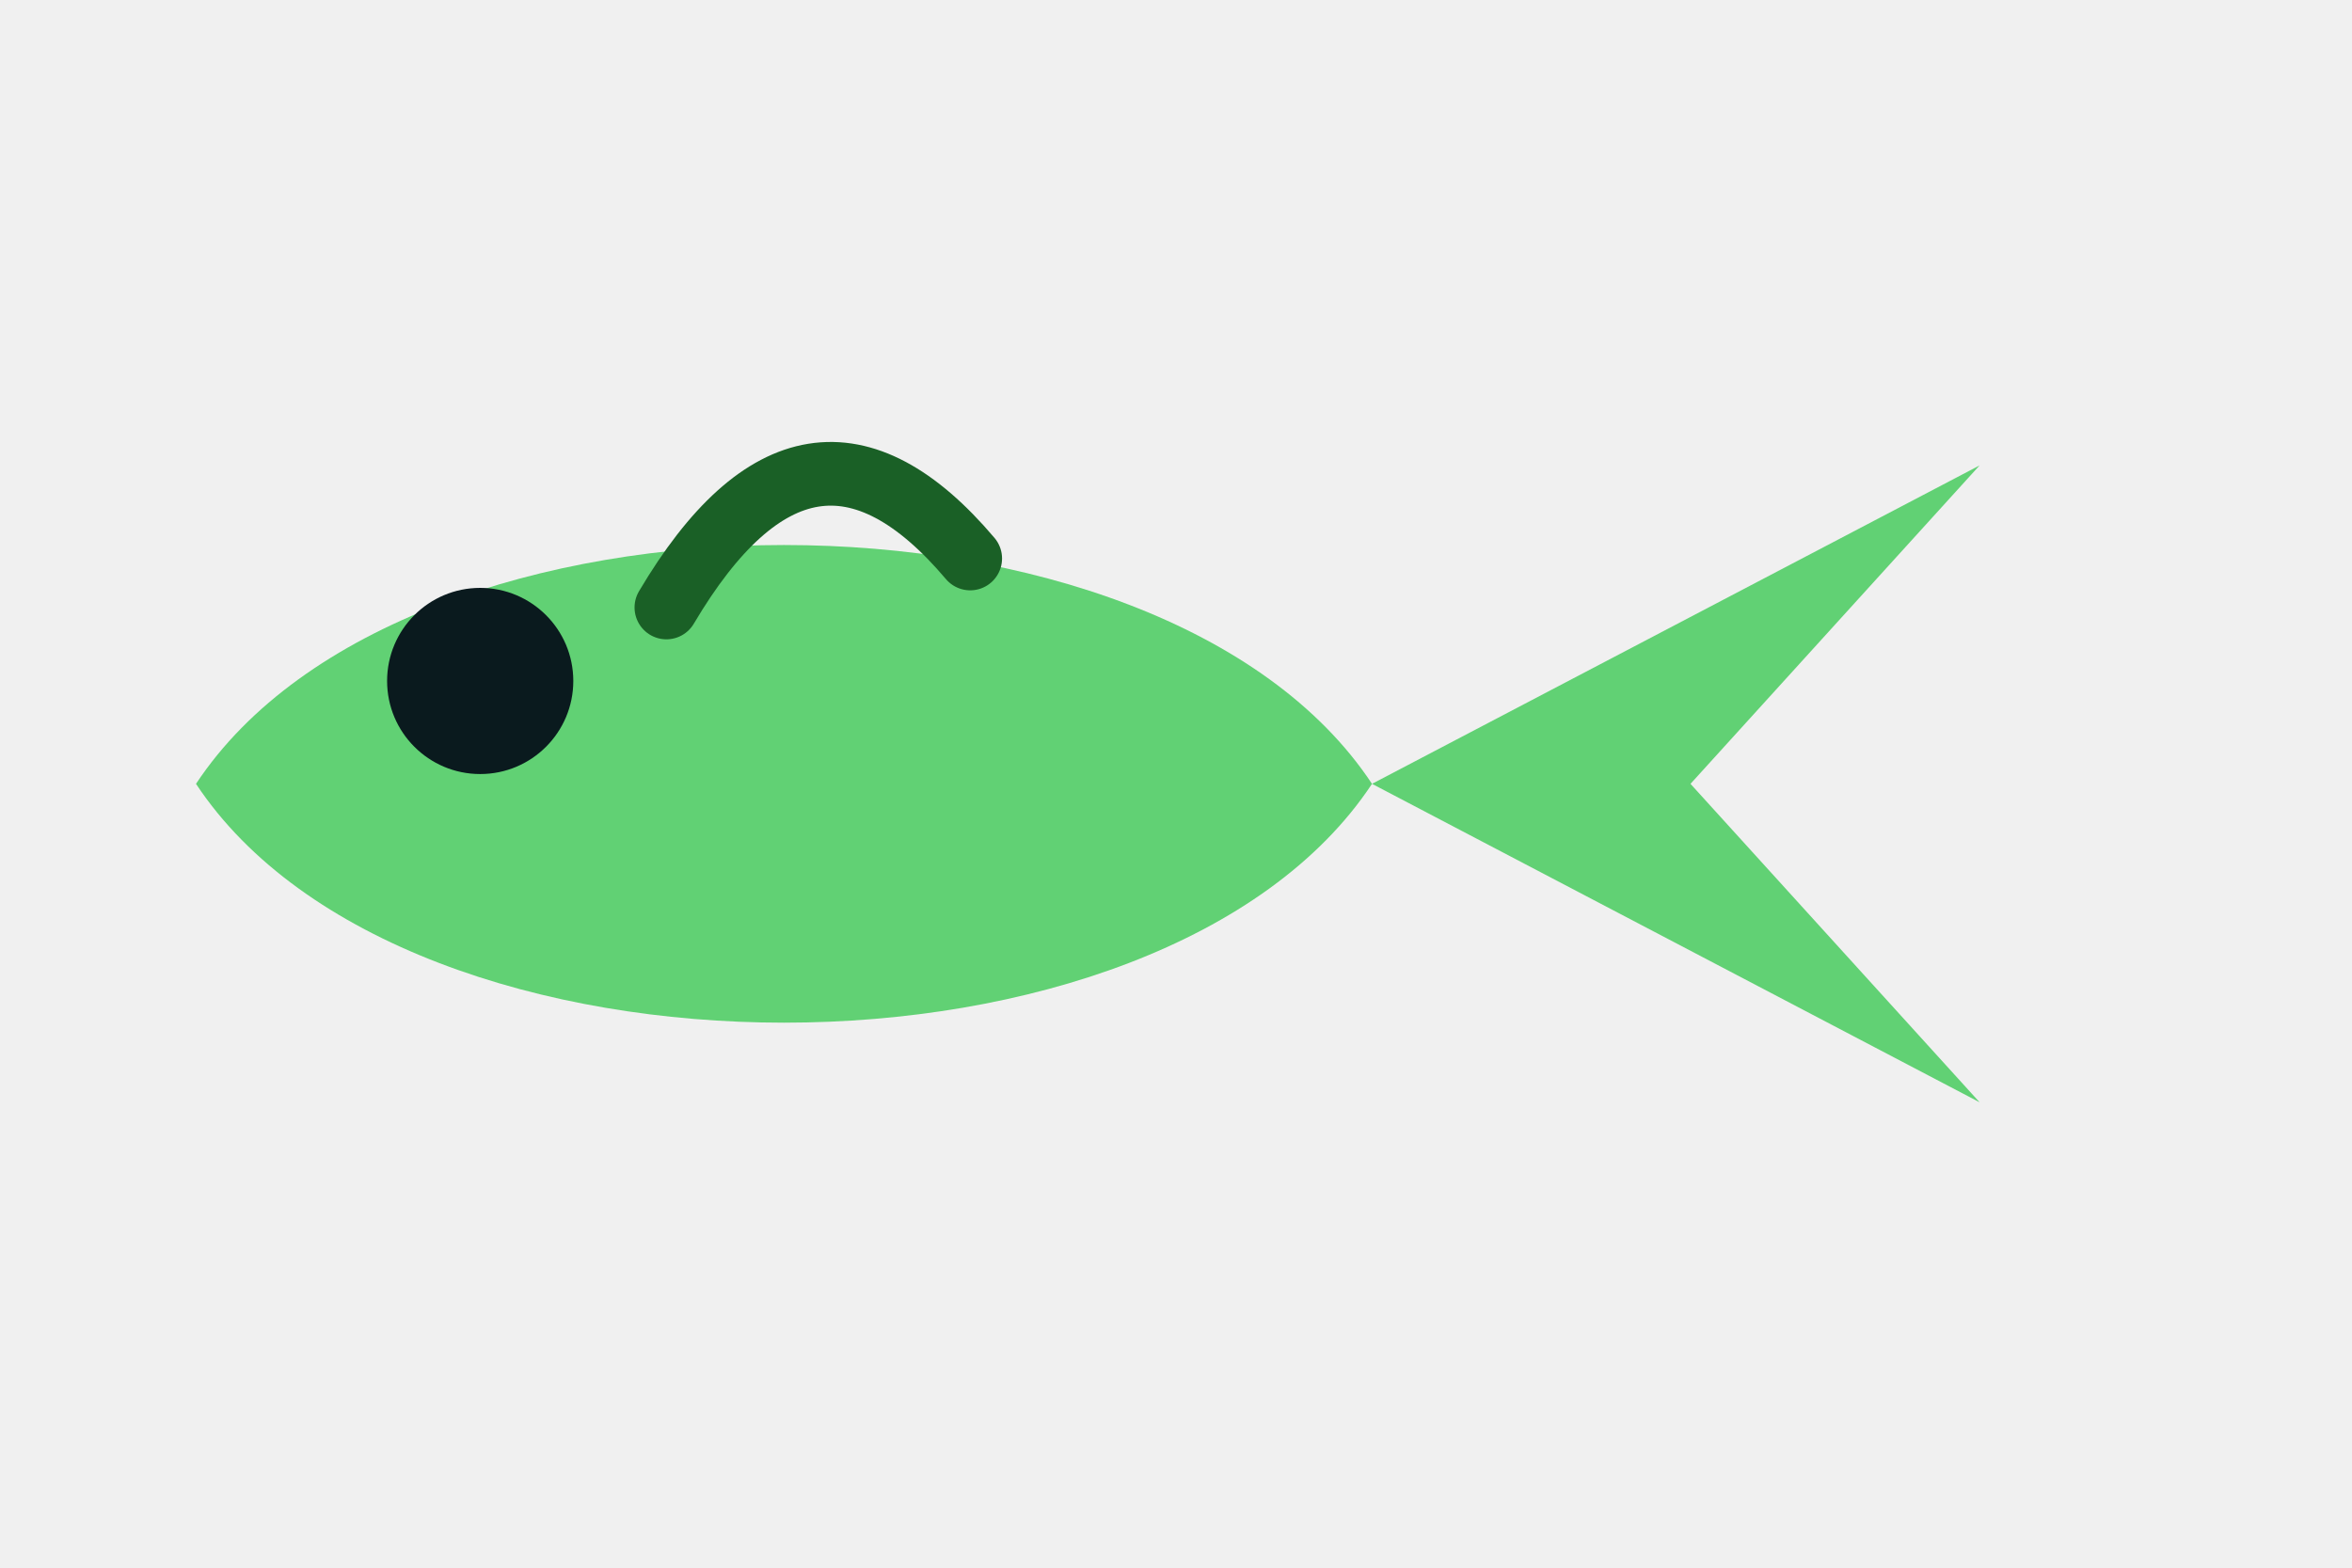
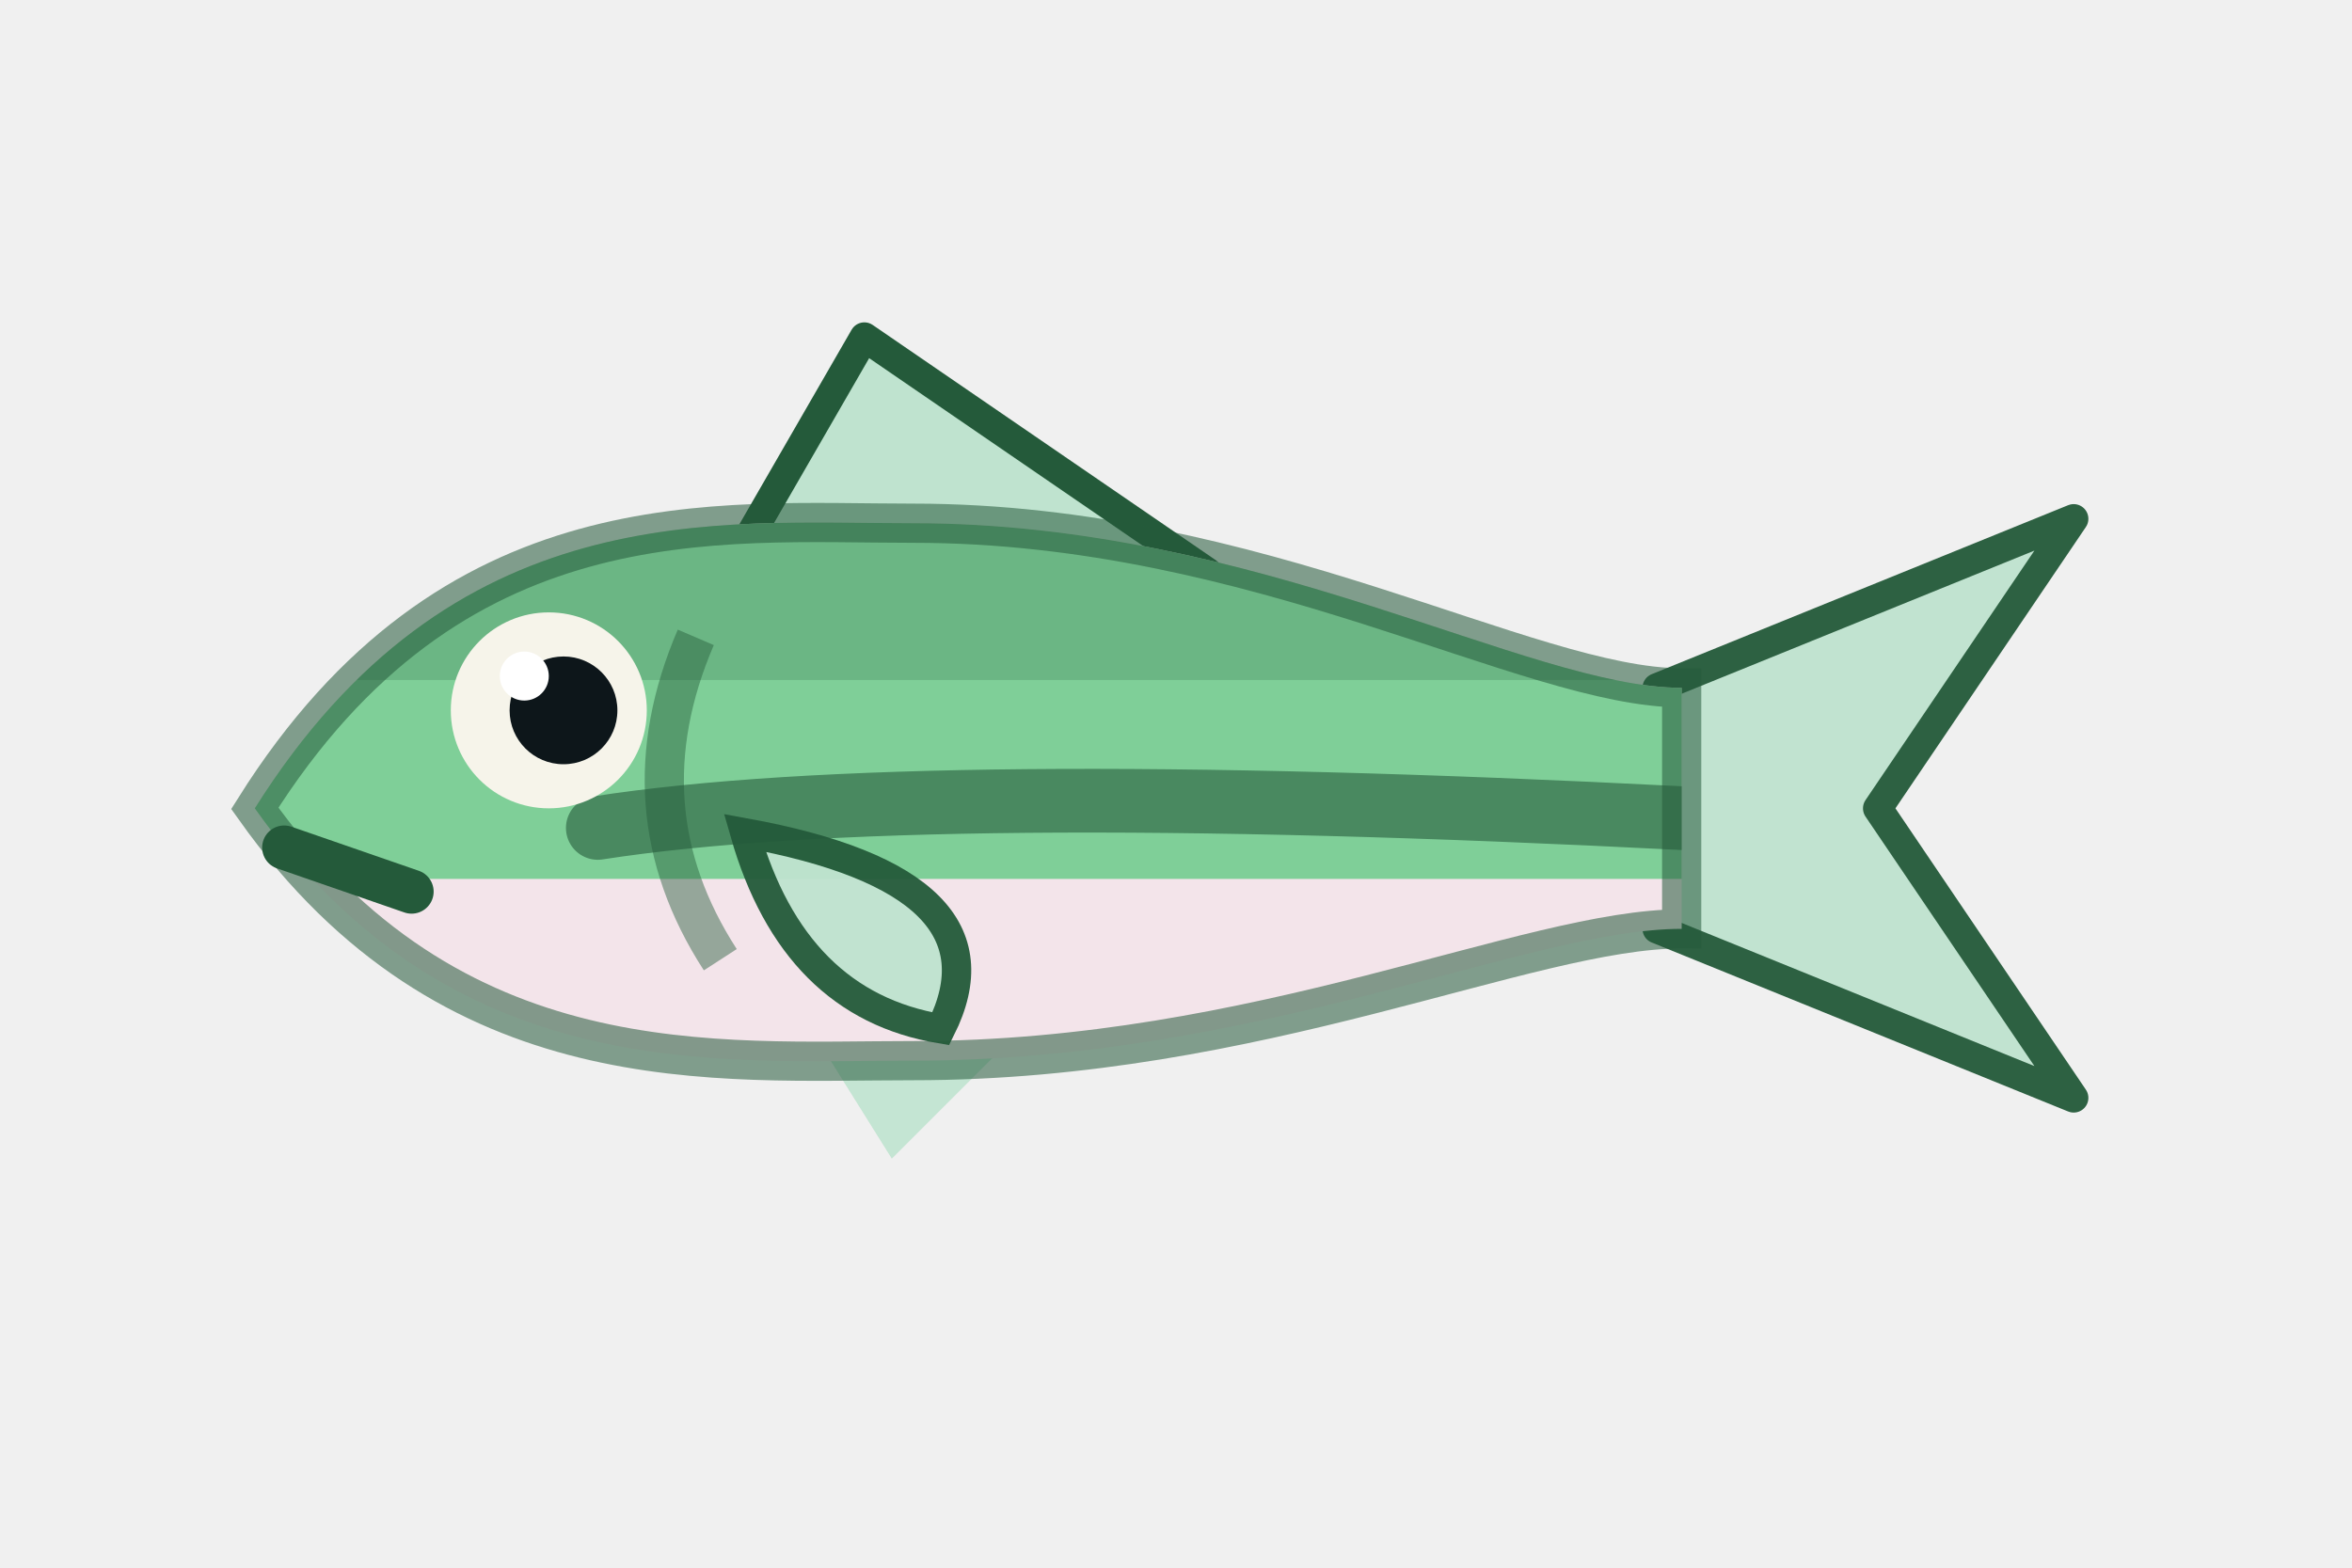
<svg xmlns="http://www.w3.org/2000/svg" viewBox="0 0 48 32">
-   <path d="M28.0 16L40.4 9.5L34.5 16L40.4 22.5z" fill="#61d174" />
-   <path d="M4.0 16C8.3 9.5 23.7 9.5 28.0 16C23.7 22.5 8.3 22.5 4.0 16z" fill="#61d174" />
-   <path d="M13.6 12.4q2.9 -4.9 6.2 -1.0" stroke="#1a6026" stroke-width="1.3" fill="none" stroke-linecap="round" />
-   <circle cx="9.8" cy="13.9" r="1.9" fill="#0a1a1e" />
+   <defs>
+     <clipPath id="b">
+       <path d="M5.2,16.5 C9.23,10.09 14.61,10.68 18.64,10.68 C25.7,10.68 31.18,14.04 34.32,14.04 L34.32,18.96 C31.18,18.96 25.7,21.65 18.64,21.65 C14.61,21.65 9.23,22.17 5.2,16.5 Z" />
+     </clipPath>
+   </defs>
+   <path d="M33.82,14.04 L42.32,10.59 L38.32,16.5 L42.32,22.41 L33.82,18.96 Z" fill="#bfe3cf" stroke="#245a3a" stroke-width="0.6" stroke-linejoin="round" opacity="0.95" />
+   <path d="M14.64,12.08 L17.64,6.88 L24.64,11.68 Z" fill="#bfe3cf" stroke="#245a3a" stroke-width="0.6" stroke-linejoin="round" />
+   <path d="M16.2,20.45 L18.2,23.65 L21.2,20.65 Z" fill="#bfe3cf" opacity="0.9" />
+   <path d="M5.2,16.5 C9.23,10.09 14.61,10.68 18.64,10.68 C25.7,10.68 31.18,14.04 34.32,14.04 L34.32,18.96 C31.18,18.96 25.7,21.65 18.64,21.65 C14.61,21.65 9.23,22.17 5.2,16.5 Z" fill="#f3e4ea" />
+   <g clip-path="url(#b)">
+     <rect x="0" y="0" width="48" height="17.94" fill="#7fcf98" />
+     <rect x="0" y="0" width="48" height="13.88" fill="#245a3a" opacity="0.22" />
+     <path d="M12.2,16.9 Q18.64,15.9 34.32,16.7" stroke="#245a3a" stroke-width="1.3" fill="none" opacity="0.6" stroke-linecap="round" />
+   </g>
+   <path d="M5.2,16.5 C9.23,10.09 14.61,10.68 18.64,10.68 C25.7,10.68 31.18,14.04 34.32,14.04 L34.32,18.96 C31.18,18.96 25.7,21.65 18.64,21.65 C14.61,21.65 9.23,22.17 5.2,16.5 Z" fill="none" stroke="#245a3a" stroke-width="0.8" opacity="0.55" />
+   <path d="M14.2,13.01 Q12.7,16.5 14.7,19.59" stroke="#245a3a" stroke-width="0.8" fill="none" opacity="0.45" />
+   <path d="M15.2,17 Q20.7,18 19.2,21 Q16.2,20.5 15.2,17 Z" fill="#bfe3cf" stroke="#245a3a" stroke-width="0.6" opacity="0.95" />
+   <circle cx="11.2" cy="14.5" r="2" fill="#f6f4ea" />
+   <circle cx="11.5" cy="14.5" r="1.1" fill="#0d161a" />
+   <circle cx="10.7" cy="13.8" r="0.5" fill="#fff" />
+   <path d="M5.8,17.3 l2.6,0.9" stroke="#245a3a" stroke-width="0.9" fill="none" stroke-linecap="round" />
</svg>
